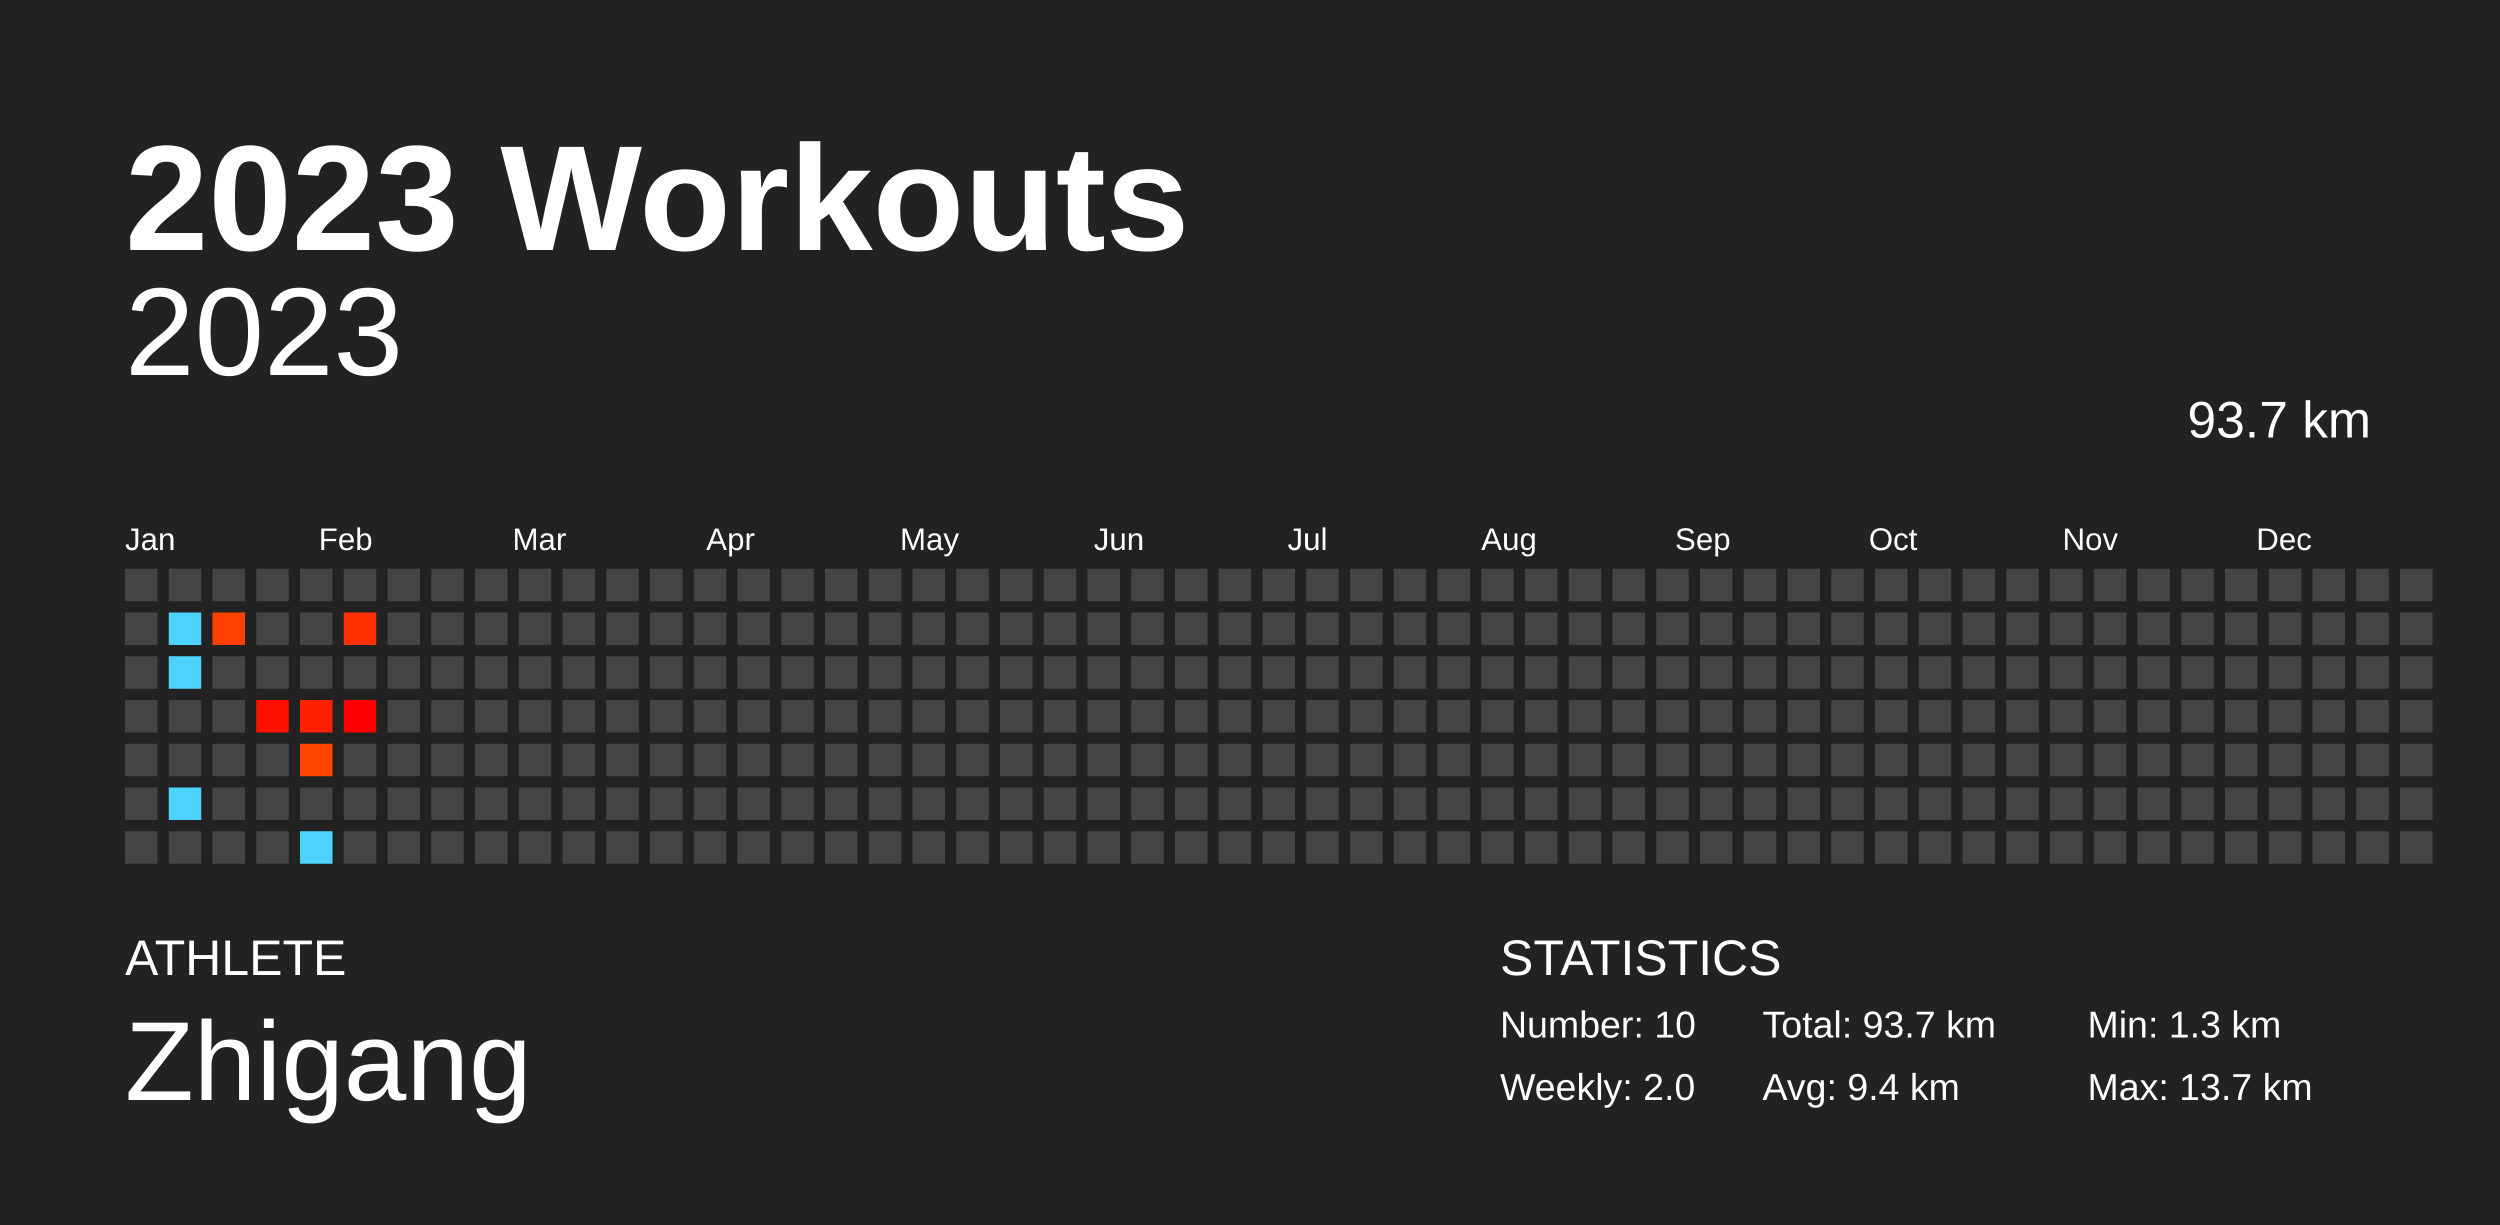
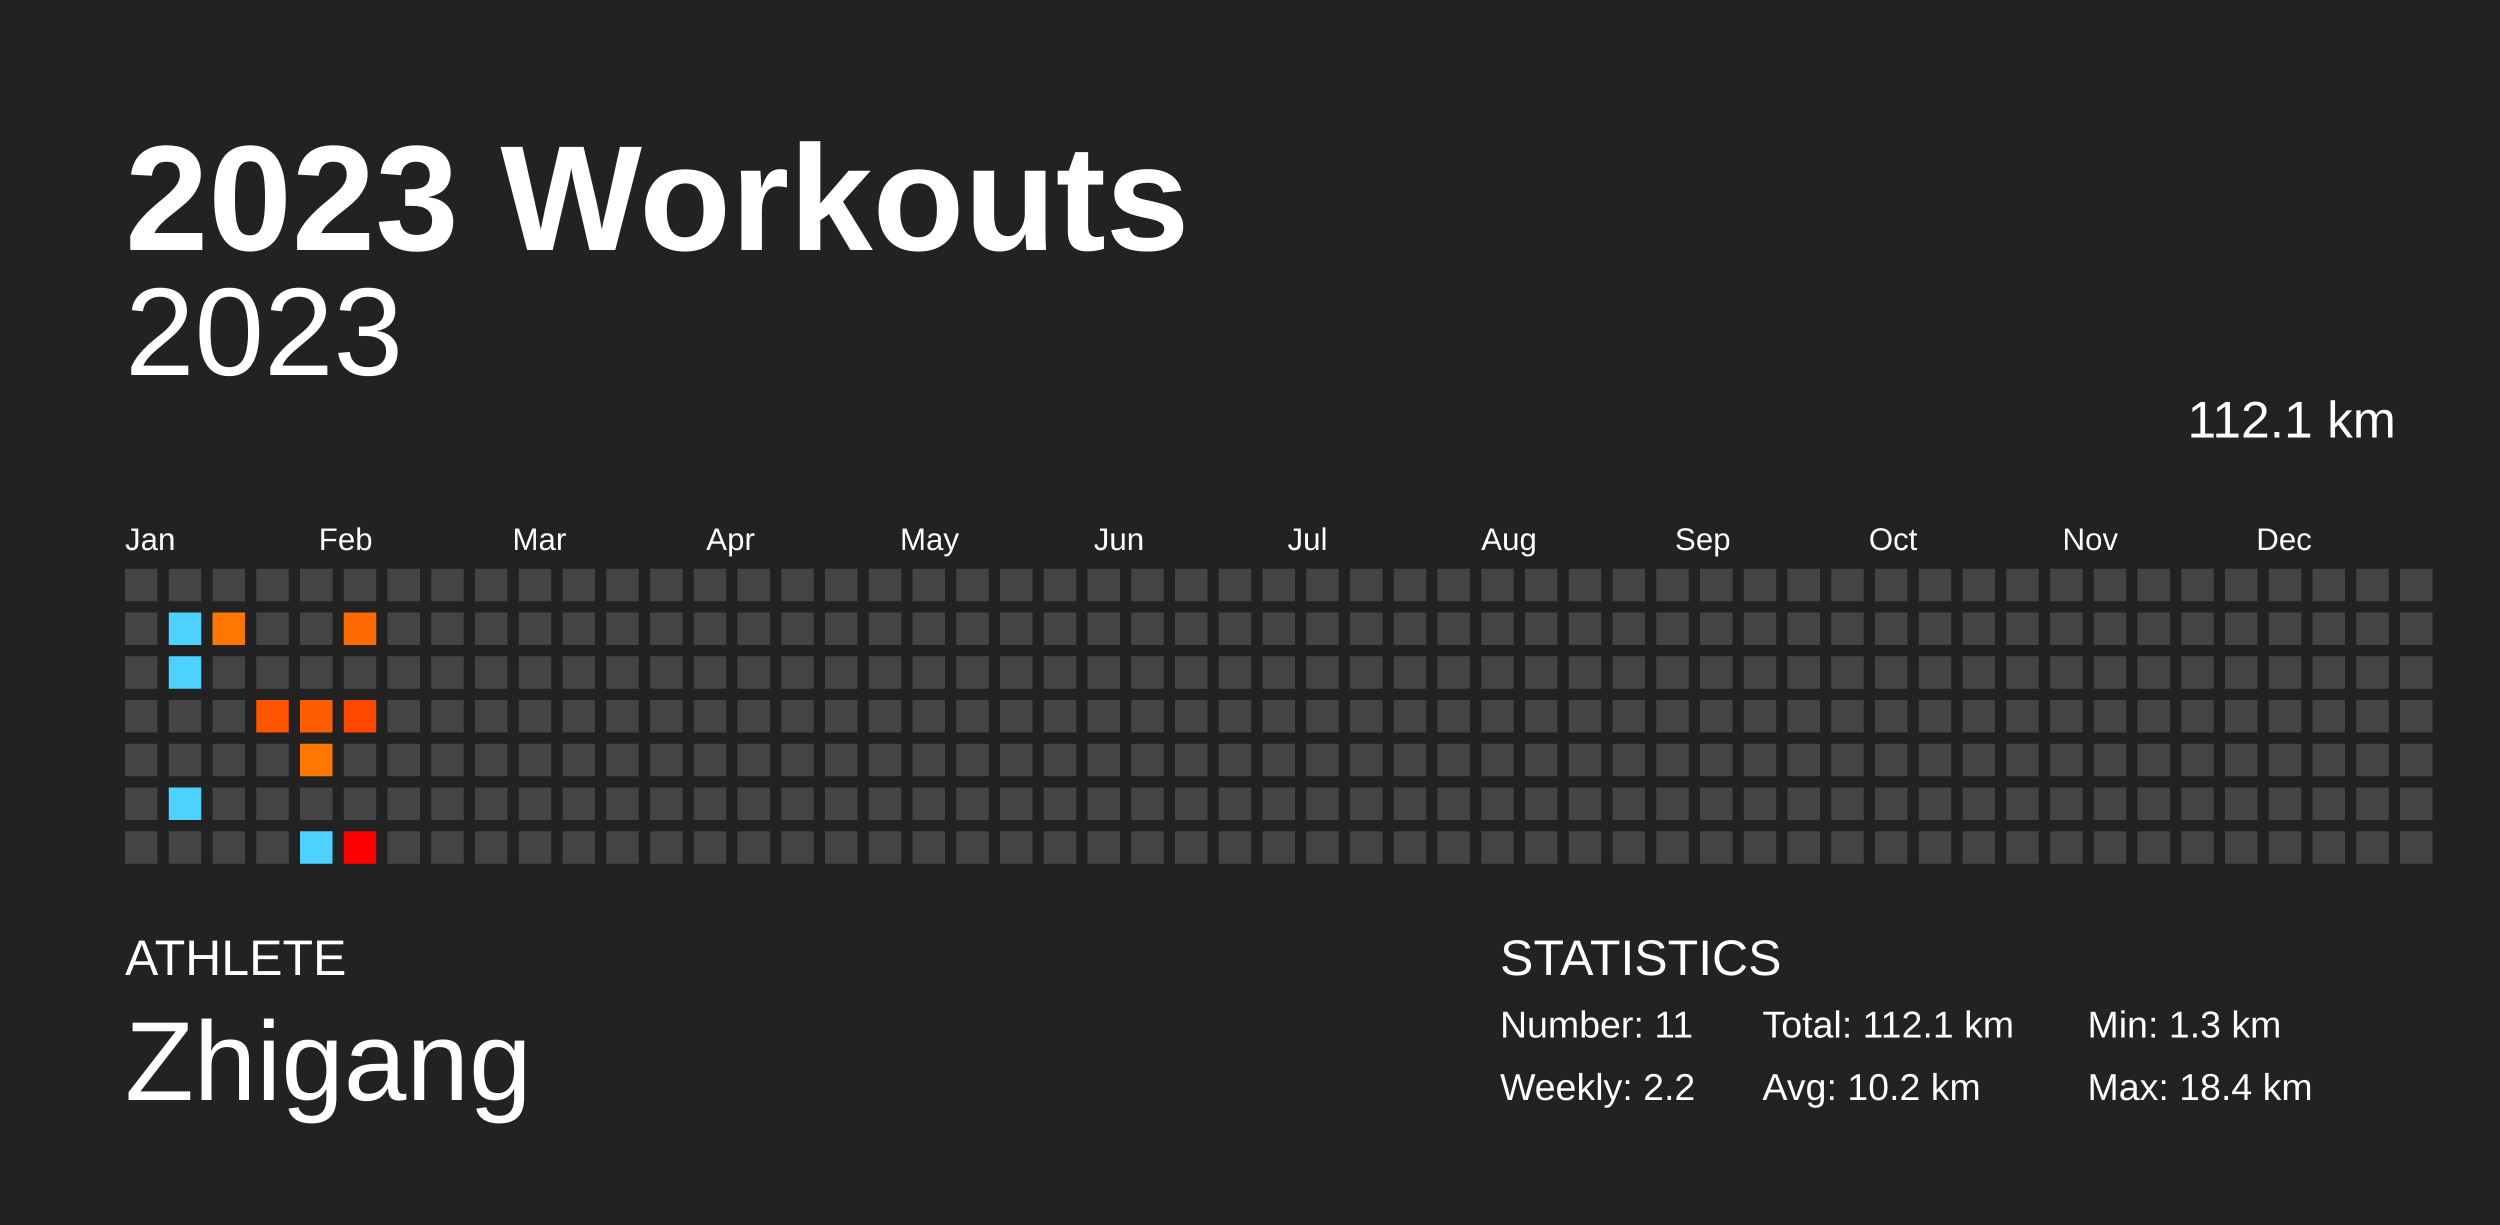
<svg xmlns="http://www.w3.org/2000/svg" baseProfile="full" height="98mm" version="1.1" viewBox="0,0,200,98" width="200mm">
  <defs />
  <rect fill="#222222" height="98" width="200" x="0" y="0" />
  <text fill="#FFFFFF" style="font-size:12px; font-family:Arial; font-weight:bold;" x="10" y="20">2023 Workouts</text>
  <text fill="#FFFFFF" style="font-size:4px; font-family:Arial" x="10" y="78">ATHLETE</text>
  <text fill="#FFFFFF" style="font-size:9px; font-family:Arial" x="10" y="88">Zhigang</text>
  <text fill="#FFFFFF" style="font-size:4px; font-family:Arial" x="120" y="78">STATISTICS</text>
-   <text fill="#FFFFFF" style="font-size:3px; font-family:Arial" x="120" y="83">Number: 10</text>
-   <text fill="#FFFFFF" style="font-size:3px; font-family:Arial" x="120" y="88">Weekly: 2.0</text>
-   <text fill="#FFFFFF" style="font-size:3px; font-family:Arial" x="141" y="83">Total: 93.7 km</text>
-   <text fill="#FFFFFF" style="font-size:3px; font-family:Arial" x="141" y="88">Avg: 9.4 km</text>
+   <text fill="#FFFFFF" style="font-size:3px; font-family:Arial" x="120" y="83">Number: 11</text>
+   <text fill="#FFFFFF" style="font-size:3px; font-family:Arial" x="120" y="88">Weekly: 2.2</text>
+   <text fill="#FFFFFF" style="font-size:3px; font-family:Arial" x="141" y="83">Total: 112.1 km</text>
+   <text fill="#FFFFFF" style="font-size:3px; font-family:Arial" x="141" y="88">Avg: 10.2 km</text>
  <text fill="#FFFFFF" style="font-size:3px; font-family:Arial" x="167" y="83">Min: 1.3 km</text>
-   <text fill="#FFFFFF" style="font-size:3px; font-family:Arial" x="167" y="88">Max: 13.7 km</text>
+   <text fill="#FFFFFF" style="font-size:3px; font-family:Arial" x="167" y="88">Max: 18.4 km</text>
  <text alignment-baseline="hanging" fill="#FFFFFF" style="font-size:10.0px; font-family:Arial;" x="10" y="30">2023</text>
-   <text alignment-baseline="hanging" fill="#FFFFFF" style="font-size:4.125px; font-family:Arial;" x="175" y="35">93.7 km</text>
+   <text alignment-baseline="hanging" fill="#FFFFFF" style="font-size:4.125px; font-family:Arial;" x="175" y="35">112.1 km</text>
  <text fill="#FFFFFF" style="font-size:2.5px; font-family:Arial" x="10.0" y="44">Jan</text>
  <text fill="#FFFFFF" style="font-size:2.5px; font-family:Arial" x="25.5" y="44">Feb</text>
  <text fill="#FFFFFF" style="font-size:2.5px; font-family:Arial" x="41.0" y="44">Mar</text>
  <text fill="#FFFFFF" style="font-size:2.5px; font-family:Arial" x="56.5" y="44">Apr</text>
  <text fill="#FFFFFF" style="font-size:2.5px; font-family:Arial" x="72.0" y="44">May</text>
  <text fill="#FFFFFF" style="font-size:2.5px; font-family:Arial" x="87.5" y="44">Jun</text>
  <text fill="#FFFFFF" style="font-size:2.5px; font-family:Arial" x="103.0" y="44">Jul</text>
  <text fill="#FFFFFF" style="font-size:2.5px; font-family:Arial" x="118.5" y="44">Aug</text>
  <text fill="#FFFFFF" style="font-size:2.5px; font-family:Arial" x="134.0" y="44">Sep</text>
  <text fill="#FFFFFF" style="font-size:2.5px; font-family:Arial" x="149.5" y="44">Oct</text>
  <text fill="#FFFFFF" style="font-size:2.5px; font-family:Arial" x="165.0" y="44">Nov</text>
  <text fill="#FFFFFF" style="font-size:2.5px; font-family:Arial" x="180.5" y="44">Dec</text>
  <rect fill="#444444" height="2.6" width="2.6" x="10.0" y="45.5" />
  <rect fill="#444444" height="2.6" width="2.6" x="10.0" y="49.0" />
  <rect fill="#444444" height="2.6" width="2.6" x="10.0" y="52.5" />
  <rect fill="#444444" height="2.6" width="2.6" x="10.0" y="56.0" />
  <rect fill="#444444" height="2.6" width="2.6" x="10.0" y="59.5" />
  <rect fill="#444444" height="2.6" width="2.6" x="10.0" y="63.0" />
  <rect fill="#444444" height="2.6" width="2.6" x="10.0" y="66.5" />
  <rect fill="#444444" height="2.6" width="2.6" x="13.5" y="45.5" />
  <rect fill="#4dd2ff" height="2.6" width="2.6" x="13.5" y="49.0" />
  <rect fill="#4dd2ff" height="2.6" width="2.6" x="13.5" y="52.5" />
  <rect fill="#444444" height="2.6" width="2.6" x="13.5" y="56.0" />
  <rect fill="#444444" height="2.6" width="2.6" x="13.5" y="59.5" />
  <rect fill="#4dd2ff" height="2.6" width="2.6" x="13.5" y="63.0" />
  <rect fill="#444444" height="2.6" width="2.6" x="13.5" y="66.5" />
  <rect fill="#444444" height="2.6" width="2.6" x="17.0" y="45.5" />
-   <rect fill="#ff4100" height="2.6" width="2.6" x="17.0" y="49.0" />
+   <rect fill="#ff7600" height="2.6" width="2.6" x="17.0" y="49.0" />
  <rect fill="#444444" height="2.6" width="2.6" x="17.0" y="52.5" />
  <rect fill="#444444" height="2.6" width="2.6" x="17.0" y="56.0" />
  <rect fill="#444444" height="2.6" width="2.6" x="17.0" y="59.5" />
  <rect fill="#444444" height="2.6" width="2.6" x="17.0" y="63.0" />
  <rect fill="#444444" height="2.6" width="2.6" x="17.0" y="66.5" />
  <rect fill="#444444" height="2.6" width="2.6" x="20.5" y="45.5" />
  <rect fill="#444444" height="2.6" width="2.6" x="20.5" y="49.0" />
  <rect fill="#444444" height="2.6" width="2.6" x="20.5" y="52.5" />
-   <rect fill="#ff1100" height="2.6" width="2.6" x="20.5" y="56.0" />
+   <rect fill="#ff5400" height="2.6" width="2.6" x="20.5" y="56.0" />
  <rect fill="#444444" height="2.6" width="2.6" x="20.5" y="59.5" />
  <rect fill="#444444" height="2.6" width="2.6" x="20.5" y="63.0" />
  <rect fill="#444444" height="2.6" width="2.6" x="20.5" y="66.5" />
  <rect fill="#444444" height="2.6" width="2.6" x="24.0" y="45.5" />
  <rect fill="#444444" height="2.6" width="2.6" x="24.0" y="49.0" />
  <rect fill="#444444" height="2.6" width="2.6" x="24.0" y="52.5" />
-   <rect fill="#ff2000" height="2.6" width="2.6" x="24.0" y="56.0" />
-   <rect fill="#ff4500" height="2.6" width="2.6" x="24.0" y="59.5" />
+   <rect fill="#ff5e00" height="2.6" width="2.6" x="24.0" y="56.0" />
+   <rect fill="#ff7900" height="2.6" width="2.6" x="24.0" y="59.5" />
  <rect fill="#444444" height="2.6" width="2.6" x="24.0" y="63.0" />
  <rect fill="#4dd2ff" height="2.6" width="2.6" x="24.0" y="66.5" />
  <rect fill="#444444" height="2.6" width="2.6" x="27.5" y="45.5" />
-   <rect fill="#ff3100" height="2.6" width="2.6" x="27.5" y="49.0" />
+   <rect fill="#ff6a00" height="2.6" width="2.6" x="27.5" y="49.0" />
  <rect fill="#444444" height="2.6" width="2.6" x="27.5" y="52.5" />
-   <rect fill="#ff0000" height="2.6" width="2.6" x="27.5" y="56.0" />
+   <rect fill="#ff4700" height="2.6" width="2.6" x="27.5" y="56.0" />
  <rect fill="#444444" height="2.6" width="2.6" x="27.5" y="59.5" />
  <rect fill="#444444" height="2.6" width="2.6" x="27.5" y="63.0" />
-   <rect fill="#444444" height="2.6" width="2.6" x="27.5" y="66.5" />
+   <rect fill="#ff0000" height="2.6" width="2.6" x="27.5" y="66.5" />
  <rect fill="#444444" height="2.6" width="2.6" x="31.0" y="45.5" />
  <rect fill="#444444" height="2.6" width="2.6" x="31.0" y="49.0" />
  <rect fill="#444444" height="2.6" width="2.6" x="31.0" y="52.5" />
  <rect fill="#444444" height="2.6" width="2.6" x="31.0" y="56.0" />
  <rect fill="#444444" height="2.6" width="2.6" x="31.0" y="59.5" />
  <rect fill="#444444" height="2.6" width="2.6" x="31.0" y="63.0" />
  <rect fill="#444444" height="2.6" width="2.6" x="31.0" y="66.5" />
  <rect fill="#444444" height="2.6" width="2.6" x="34.5" y="45.5" />
  <rect fill="#444444" height="2.6" width="2.6" x="34.5" y="49.0" />
  <rect fill="#444444" height="2.6" width="2.6" x="34.5" y="52.5" />
  <rect fill="#444444" height="2.6" width="2.6" x="34.5" y="56.0" />
  <rect fill="#444444" height="2.6" width="2.6" x="34.5" y="59.5" />
  <rect fill="#444444" height="2.6" width="2.6" x="34.5" y="63.0" />
  <rect fill="#444444" height="2.6" width="2.6" x="34.5" y="66.5" />
  <rect fill="#444444" height="2.6" width="2.6" x="38.0" y="45.5" />
  <rect fill="#444444" height="2.6" width="2.6" x="38.0" y="49.0" />
  <rect fill="#444444" height="2.6" width="2.6" x="38.0" y="52.5" />
  <rect fill="#444444" height="2.6" width="2.6" x="38.0" y="56.0" />
  <rect fill="#444444" height="2.6" width="2.6" x="38.0" y="59.5" />
  <rect fill="#444444" height="2.6" width="2.6" x="38.0" y="63.0" />
  <rect fill="#444444" height="2.6" width="2.6" x="38.0" y="66.5" />
  <rect fill="#444444" height="2.6" width="2.6" x="41.5" y="45.5" />
  <rect fill="#444444" height="2.6" width="2.6" x="41.5" y="49.0" />
  <rect fill="#444444" height="2.6" width="2.6" x="41.5" y="52.5" />
  <rect fill="#444444" height="2.6" width="2.6" x="41.5" y="56.0" />
  <rect fill="#444444" height="2.6" width="2.6" x="41.5" y="59.5" />
  <rect fill="#444444" height="2.6" width="2.6" x="41.5" y="63.0" />
  <rect fill="#444444" height="2.6" width="2.6" x="41.5" y="66.5" />
  <rect fill="#444444" height="2.6" width="2.6" x="45.0" y="45.5" />
  <rect fill="#444444" height="2.6" width="2.6" x="45.0" y="49.0" />
  <rect fill="#444444" height="2.6" width="2.6" x="45.0" y="52.5" />
  <rect fill="#444444" height="2.6" width="2.6" x="45.0" y="56.0" />
  <rect fill="#444444" height="2.6" width="2.6" x="45.0" y="59.5" />
  <rect fill="#444444" height="2.6" width="2.6" x="45.0" y="63.0" />
  <rect fill="#444444" height="2.6" width="2.6" x="45.0" y="66.5" />
  <rect fill="#444444" height="2.6" width="2.6" x="48.5" y="45.5" />
  <rect fill="#444444" height="2.6" width="2.6" x="48.5" y="49.0" />
  <rect fill="#444444" height="2.6" width="2.6" x="48.5" y="52.5" />
  <rect fill="#444444" height="2.6" width="2.6" x="48.5" y="56.0" />
  <rect fill="#444444" height="2.6" width="2.6" x="48.5" y="59.5" />
  <rect fill="#444444" height="2.6" width="2.6" x="48.5" y="63.0" />
  <rect fill="#444444" height="2.6" width="2.6" x="48.5" y="66.5" />
  <rect fill="#444444" height="2.6" width="2.6" x="52.0" y="45.5" />
  <rect fill="#444444" height="2.6" width="2.6" x="52.0" y="49.0" />
  <rect fill="#444444" height="2.6" width="2.6" x="52.0" y="52.5" />
  <rect fill="#444444" height="2.6" width="2.6" x="52.0" y="56.0" />
  <rect fill="#444444" height="2.6" width="2.6" x="52.0" y="59.5" />
  <rect fill="#444444" height="2.6" width="2.6" x="52.0" y="63.0" />
  <rect fill="#444444" height="2.6" width="2.6" x="52.0" y="66.5" />
  <rect fill="#444444" height="2.6" width="2.6" x="55.5" y="45.5" />
  <rect fill="#444444" height="2.6" width="2.6" x="55.5" y="49.0" />
  <rect fill="#444444" height="2.6" width="2.6" x="55.5" y="52.5" />
  <rect fill="#444444" height="2.6" width="2.6" x="55.5" y="56.0" />
  <rect fill="#444444" height="2.6" width="2.6" x="55.5" y="59.5" />
  <rect fill="#444444" height="2.6" width="2.6" x="55.5" y="63.0" />
  <rect fill="#444444" height="2.6" width="2.6" x="55.5" y="66.5" />
  <rect fill="#444444" height="2.6" width="2.6" x="59.0" y="45.5" />
  <rect fill="#444444" height="2.6" width="2.6" x="59.0" y="49.0" />
  <rect fill="#444444" height="2.6" width="2.6" x="59.0" y="52.5" />
  <rect fill="#444444" height="2.6" width="2.6" x="59.0" y="56.0" />
  <rect fill="#444444" height="2.6" width="2.6" x="59.0" y="59.5" />
  <rect fill="#444444" height="2.6" width="2.6" x="59.0" y="63.0" />
  <rect fill="#444444" height="2.6" width="2.6" x="59.0" y="66.5" />
  <rect fill="#444444" height="2.6" width="2.6" x="62.5" y="45.5" />
  <rect fill="#444444" height="2.6" width="2.6" x="62.5" y="49.0" />
  <rect fill="#444444" height="2.6" width="2.6" x="62.5" y="52.5" />
  <rect fill="#444444" height="2.6" width="2.6" x="62.5" y="56.0" />
  <rect fill="#444444" height="2.6" width="2.6" x="62.5" y="59.5" />
  <rect fill="#444444" height="2.6" width="2.6" x="62.5" y="63.0" />
  <rect fill="#444444" height="2.6" width="2.6" x="62.5" y="66.5" />
  <rect fill="#444444" height="2.6" width="2.6" x="66.0" y="45.5" />
  <rect fill="#444444" height="2.6" width="2.6" x="66.0" y="49.0" />
  <rect fill="#444444" height="2.6" width="2.6" x="66.0" y="52.5" />
  <rect fill="#444444" height="2.6" width="2.6" x="66.0" y="56.0" />
  <rect fill="#444444" height="2.6" width="2.6" x="66.0" y="59.5" />
  <rect fill="#444444" height="2.6" width="2.6" x="66.0" y="63.0" />
  <rect fill="#444444" height="2.6" width="2.6" x="66.0" y="66.5" />
  <rect fill="#444444" height="2.6" width="2.6" x="69.5" y="45.5" />
  <rect fill="#444444" height="2.6" width="2.6" x="69.5" y="49.0" />
  <rect fill="#444444" height="2.6" width="2.6" x="69.5" y="52.5" />
  <rect fill="#444444" height="2.6" width="2.6" x="69.5" y="56.0" />
  <rect fill="#444444" height="2.6" width="2.6" x="69.5" y="59.5" />
  <rect fill="#444444" height="2.6" width="2.6" x="69.5" y="63.0" />
  <rect fill="#444444" height="2.6" width="2.6" x="69.5" y="66.5" />
  <rect fill="#444444" height="2.6" width="2.6" x="73.0" y="45.5" />
  <rect fill="#444444" height="2.6" width="2.6" x="73.0" y="49.0" />
  <rect fill="#444444" height="2.6" width="2.6" x="73.0" y="52.5" />
  <rect fill="#444444" height="2.6" width="2.6" x="73.0" y="56.0" />
  <rect fill="#444444" height="2.6" width="2.6" x="73.0" y="59.5" />
  <rect fill="#444444" height="2.6" width="2.6" x="73.0" y="63.0" />
  <rect fill="#444444" height="2.6" width="2.6" x="73.0" y="66.5" />
  <rect fill="#444444" height="2.6" width="2.6" x="76.5" y="45.5" />
  <rect fill="#444444" height="2.6" width="2.6" x="76.5" y="49.0" />
  <rect fill="#444444" height="2.6" width="2.6" x="76.5" y="52.5" />
  <rect fill="#444444" height="2.6" width="2.6" x="76.5" y="56.0" />
  <rect fill="#444444" height="2.6" width="2.6" x="76.5" y="59.5" />
  <rect fill="#444444" height="2.6" width="2.6" x="76.5" y="63.0" />
  <rect fill="#444444" height="2.6" width="2.6" x="76.5" y="66.5" />
  <rect fill="#444444" height="2.6" width="2.6" x="80.0" y="45.5" />
  <rect fill="#444444" height="2.6" width="2.6" x="80.0" y="49.0" />
  <rect fill="#444444" height="2.6" width="2.6" x="80.0" y="52.5" />
  <rect fill="#444444" height="2.6" width="2.6" x="80.0" y="56.0" />
  <rect fill="#444444" height="2.6" width="2.6" x="80.0" y="59.5" />
  <rect fill="#444444" height="2.6" width="2.6" x="80.0" y="63.0" />
  <rect fill="#444444" height="2.6" width="2.6" x="80.0" y="66.5" />
  <rect fill="#444444" height="2.6" width="2.6" x="83.5" y="45.5" />
  <rect fill="#444444" height="2.6" width="2.6" x="83.5" y="49.0" />
  <rect fill="#444444" height="2.6" width="2.6" x="83.5" y="52.5" />
  <rect fill="#444444" height="2.6" width="2.6" x="83.5" y="56.0" />
  <rect fill="#444444" height="2.6" width="2.6" x="83.5" y="59.5" />
  <rect fill="#444444" height="2.6" width="2.6" x="83.5" y="63.0" />
  <rect fill="#444444" height="2.6" width="2.6" x="83.5" y="66.5" />
  <rect fill="#444444" height="2.6" width="2.6" x="87.0" y="45.5" />
  <rect fill="#444444" height="2.6" width="2.6" x="87.0" y="49.0" />
  <rect fill="#444444" height="2.6" width="2.6" x="87.0" y="52.5" />
  <rect fill="#444444" height="2.6" width="2.6" x="87.0" y="56.0" />
  <rect fill="#444444" height="2.6" width="2.6" x="87.0" y="59.5" />
  <rect fill="#444444" height="2.6" width="2.6" x="87.0" y="63.0" />
  <rect fill="#444444" height="2.6" width="2.6" x="87.0" y="66.5" />
  <rect fill="#444444" height="2.6" width="2.6" x="90.5" y="45.5" />
  <rect fill="#444444" height="2.6" width="2.6" x="90.5" y="49.0" />
  <rect fill="#444444" height="2.6" width="2.6" x="90.5" y="52.5" />
  <rect fill="#444444" height="2.6" width="2.6" x="90.5" y="56.0" />
  <rect fill="#444444" height="2.6" width="2.6" x="90.5" y="59.5" />
  <rect fill="#444444" height="2.6" width="2.6" x="90.5" y="63.0" />
  <rect fill="#444444" height="2.6" width="2.6" x="90.5" y="66.5" />
  <rect fill="#444444" height="2.6" width="2.6" x="94.0" y="45.5" />
  <rect fill="#444444" height="2.6" width="2.6" x="94.0" y="49.0" />
  <rect fill="#444444" height="2.6" width="2.6" x="94.0" y="52.5" />
  <rect fill="#444444" height="2.6" width="2.6" x="94.0" y="56.0" />
  <rect fill="#444444" height="2.6" width="2.6" x="94.0" y="59.5" />
  <rect fill="#444444" height="2.6" width="2.6" x="94.0" y="63.0" />
  <rect fill="#444444" height="2.6" width="2.6" x="94.0" y="66.5" />
  <rect fill="#444444" height="2.6" width="2.6" x="97.5" y="45.5" />
  <rect fill="#444444" height="2.6" width="2.6" x="97.5" y="49.0" />
  <rect fill="#444444" height="2.6" width="2.6" x="97.5" y="52.5" />
  <rect fill="#444444" height="2.6" width="2.6" x="97.5" y="56.0" />
  <rect fill="#444444" height="2.6" width="2.6" x="97.5" y="59.5" />
  <rect fill="#444444" height="2.6" width="2.6" x="97.5" y="63.0" />
  <rect fill="#444444" height="2.6" width="2.6" x="97.5" y="66.5" />
  <rect fill="#444444" height="2.6" width="2.6" x="101.0" y="45.5" />
  <rect fill="#444444" height="2.6" width="2.6" x="101.0" y="49.0" />
  <rect fill="#444444" height="2.6" width="2.6" x="101.0" y="52.5" />
  <rect fill="#444444" height="2.6" width="2.6" x="101.0" y="56.0" />
  <rect fill="#444444" height="2.6" width="2.6" x="101.0" y="59.5" />
  <rect fill="#444444" height="2.6" width="2.6" x="101.0" y="63.0" />
  <rect fill="#444444" height="2.6" width="2.6" x="101.0" y="66.5" />
  <rect fill="#444444" height="2.6" width="2.6" x="104.5" y="45.5" />
  <rect fill="#444444" height="2.6" width="2.6" x="104.5" y="49.0" />
  <rect fill="#444444" height="2.6" width="2.6" x="104.5" y="52.5" />
  <rect fill="#444444" height="2.6" width="2.6" x="104.5" y="56.0" />
  <rect fill="#444444" height="2.6" width="2.6" x="104.5" y="59.5" />
  <rect fill="#444444" height="2.6" width="2.6" x="104.5" y="63.0" />
  <rect fill="#444444" height="2.6" width="2.6" x="104.5" y="66.5" />
  <rect fill="#444444" height="2.6" width="2.6" x="108.0" y="45.5" />
  <rect fill="#444444" height="2.6" width="2.6" x="108.0" y="49.0" />
  <rect fill="#444444" height="2.6" width="2.6" x="108.0" y="52.5" />
  <rect fill="#444444" height="2.6" width="2.6" x="108.0" y="56.0" />
  <rect fill="#444444" height="2.6" width="2.6" x="108.0" y="59.5" />
  <rect fill="#444444" height="2.6" width="2.6" x="108.0" y="63.0" />
  <rect fill="#444444" height="2.6" width="2.6" x="108.0" y="66.5" />
  <rect fill="#444444" height="2.6" width="2.6" x="111.5" y="45.5" />
  <rect fill="#444444" height="2.6" width="2.6" x="111.5" y="49.0" />
  <rect fill="#444444" height="2.6" width="2.6" x="111.5" y="52.5" />
  <rect fill="#444444" height="2.6" width="2.6" x="111.5" y="56.0" />
  <rect fill="#444444" height="2.6" width="2.6" x="111.5" y="59.5" />
  <rect fill="#444444" height="2.6" width="2.6" x="111.5" y="63.0" />
  <rect fill="#444444" height="2.6" width="2.6" x="111.5" y="66.5" />
  <rect fill="#444444" height="2.6" width="2.6" x="115.0" y="45.5" />
  <rect fill="#444444" height="2.6" width="2.6" x="115.0" y="49.0" />
  <rect fill="#444444" height="2.6" width="2.6" x="115.0" y="52.5" />
  <rect fill="#444444" height="2.6" width="2.6" x="115.0" y="56.0" />
  <rect fill="#444444" height="2.6" width="2.6" x="115.0" y="59.5" />
  <rect fill="#444444" height="2.6" width="2.6" x="115.0" y="63.0" />
  <rect fill="#444444" height="2.6" width="2.6" x="115.0" y="66.5" />
  <rect fill="#444444" height="2.6" width="2.6" x="118.5" y="45.5" />
  <rect fill="#444444" height="2.6" width="2.6" x="118.5" y="49.0" />
  <rect fill="#444444" height="2.6" width="2.6" x="118.5" y="52.5" />
  <rect fill="#444444" height="2.6" width="2.6" x="118.5" y="56.0" />
  <rect fill="#444444" height="2.6" width="2.6" x="118.5" y="59.5" />
  <rect fill="#444444" height="2.6" width="2.6" x="118.5" y="63.0" />
  <rect fill="#444444" height="2.6" width="2.6" x="118.5" y="66.5" />
  <rect fill="#444444" height="2.6" width="2.6" x="122.0" y="45.5" />
  <rect fill="#444444" height="2.6" width="2.6" x="122.0" y="49.0" />
  <rect fill="#444444" height="2.6" width="2.6" x="122.0" y="52.5" />
  <rect fill="#444444" height="2.6" width="2.6" x="122.0" y="56.0" />
  <rect fill="#444444" height="2.6" width="2.6" x="122.0" y="59.5" />
  <rect fill="#444444" height="2.6" width="2.6" x="122.0" y="63.0" />
  <rect fill="#444444" height="2.6" width="2.6" x="122.0" y="66.5" />
  <rect fill="#444444" height="2.6" width="2.6" x="125.5" y="45.5" />
  <rect fill="#444444" height="2.6" width="2.6" x="125.5" y="49.0" />
  <rect fill="#444444" height="2.6" width="2.6" x="125.5" y="52.5" />
  <rect fill="#444444" height="2.6" width="2.6" x="125.5" y="56.0" />
  <rect fill="#444444" height="2.6" width="2.6" x="125.5" y="59.5" />
  <rect fill="#444444" height="2.6" width="2.6" x="125.5" y="63.0" />
  <rect fill="#444444" height="2.6" width="2.6" x="125.5" y="66.5" />
  <rect fill="#444444" height="2.6" width="2.6" x="129.0" y="45.5" />
  <rect fill="#444444" height="2.6" width="2.6" x="129.0" y="49.0" />
  <rect fill="#444444" height="2.6" width="2.6" x="129.0" y="52.5" />
  <rect fill="#444444" height="2.6" width="2.6" x="129.0" y="56.0" />
  <rect fill="#444444" height="2.6" width="2.6" x="129.0" y="59.5" />
  <rect fill="#444444" height="2.6" width="2.6" x="129.0" y="63.0" />
  <rect fill="#444444" height="2.6" width="2.6" x="129.0" y="66.5" />
  <rect fill="#444444" height="2.6" width="2.6" x="132.5" y="45.5" />
  <rect fill="#444444" height="2.6" width="2.6" x="132.5" y="49.0" />
  <rect fill="#444444" height="2.6" width="2.6" x="132.5" y="52.5" />
  <rect fill="#444444" height="2.6" width="2.6" x="132.5" y="56.0" />
  <rect fill="#444444" height="2.6" width="2.6" x="132.5" y="59.5" />
  <rect fill="#444444" height="2.6" width="2.6" x="132.5" y="63.0" />
  <rect fill="#444444" height="2.6" width="2.6" x="132.5" y="66.5" />
  <rect fill="#444444" height="2.6" width="2.6" x="136.0" y="45.5" />
  <rect fill="#444444" height="2.6" width="2.6" x="136.0" y="49.0" />
  <rect fill="#444444" height="2.6" width="2.6" x="136.0" y="52.5" />
  <rect fill="#444444" height="2.6" width="2.6" x="136.0" y="56.0" />
  <rect fill="#444444" height="2.6" width="2.6" x="136.0" y="59.5" />
  <rect fill="#444444" height="2.6" width="2.6" x="136.0" y="63.0" />
  <rect fill="#444444" height="2.6" width="2.6" x="136.0" y="66.5" />
  <rect fill="#444444" height="2.6" width="2.6" x="139.5" y="45.5" />
  <rect fill="#444444" height="2.6" width="2.6" x="139.5" y="49.0" />
  <rect fill="#444444" height="2.6" width="2.6" x="139.5" y="52.5" />
  <rect fill="#444444" height="2.6" width="2.6" x="139.5" y="56.0" />
  <rect fill="#444444" height="2.6" width="2.6" x="139.5" y="59.5" />
  <rect fill="#444444" height="2.6" width="2.6" x="139.5" y="63.0" />
  <rect fill="#444444" height="2.6" width="2.6" x="139.5" y="66.5" />
  <rect fill="#444444" height="2.6" width="2.6" x="143.0" y="45.5" />
  <rect fill="#444444" height="2.6" width="2.6" x="143.0" y="49.0" />
  <rect fill="#444444" height="2.6" width="2.6" x="143.0" y="52.5" />
  <rect fill="#444444" height="2.6" width="2.6" x="143.0" y="56.0" />
  <rect fill="#444444" height="2.6" width="2.6" x="143.0" y="59.5" />
  <rect fill="#444444" height="2.6" width="2.6" x="143.0" y="63.0" />
  <rect fill="#444444" height="2.6" width="2.6" x="143.0" y="66.5" />
  <rect fill="#444444" height="2.6" width="2.6" x="146.5" y="45.5" />
  <rect fill="#444444" height="2.6" width="2.6" x="146.5" y="49.0" />
  <rect fill="#444444" height="2.6" width="2.6" x="146.5" y="52.5" />
  <rect fill="#444444" height="2.6" width="2.6" x="146.5" y="56.0" />
  <rect fill="#444444" height="2.6" width="2.6" x="146.5" y="59.5" />
  <rect fill="#444444" height="2.6" width="2.6" x="146.5" y="63.0" />
  <rect fill="#444444" height="2.6" width="2.6" x="146.5" y="66.5" />
  <rect fill="#444444" height="2.6" width="2.6" x="150.0" y="45.5" />
  <rect fill="#444444" height="2.6" width="2.6" x="150.0" y="49.0" />
  <rect fill="#444444" height="2.6" width="2.6" x="150.0" y="52.5" />
  <rect fill="#444444" height="2.6" width="2.6" x="150.0" y="56.0" />
  <rect fill="#444444" height="2.6" width="2.6" x="150.0" y="59.5" />
  <rect fill="#444444" height="2.6" width="2.6" x="150.0" y="63.0" />
  <rect fill="#444444" height="2.6" width="2.6" x="150.0" y="66.5" />
  <rect fill="#444444" height="2.6" width="2.6" x="153.5" y="45.5" />
  <rect fill="#444444" height="2.6" width="2.6" x="153.5" y="49.0" />
  <rect fill="#444444" height="2.6" width="2.6" x="153.5" y="52.5" />
  <rect fill="#444444" height="2.6" width="2.6" x="153.5" y="56.0" />
  <rect fill="#444444" height="2.6" width="2.6" x="153.5" y="59.5" />
  <rect fill="#444444" height="2.6" width="2.6" x="153.5" y="63.0" />
  <rect fill="#444444" height="2.6" width="2.6" x="153.5" y="66.5" />
  <rect fill="#444444" height="2.6" width="2.6" x="157.0" y="45.5" />
  <rect fill="#444444" height="2.6" width="2.6" x="157.0" y="49.0" />
  <rect fill="#444444" height="2.6" width="2.6" x="157.0" y="52.5" />
  <rect fill="#444444" height="2.6" width="2.6" x="157.0" y="56.0" />
  <rect fill="#444444" height="2.6" width="2.6" x="157.0" y="59.5" />
  <rect fill="#444444" height="2.6" width="2.6" x="157.0" y="63.0" />
  <rect fill="#444444" height="2.6" width="2.6" x="157.0" y="66.5" />
  <rect fill="#444444" height="2.6" width="2.6" x="160.5" y="45.5" />
  <rect fill="#444444" height="2.6" width="2.6" x="160.5" y="49.0" />
  <rect fill="#444444" height="2.6" width="2.6" x="160.5" y="52.5" />
  <rect fill="#444444" height="2.6" width="2.6" x="160.5" y="56.0" />
  <rect fill="#444444" height="2.6" width="2.6" x="160.5" y="59.5" />
  <rect fill="#444444" height="2.6" width="2.6" x="160.5" y="63.0" />
  <rect fill="#444444" height="2.6" width="2.6" x="160.5" y="66.5" />
  <rect fill="#444444" height="2.6" width="2.6" x="164.0" y="45.5" />
  <rect fill="#444444" height="2.6" width="2.6" x="164.0" y="49.0" />
  <rect fill="#444444" height="2.6" width="2.6" x="164.0" y="52.5" />
  <rect fill="#444444" height="2.6" width="2.6" x="164.0" y="56.0" />
  <rect fill="#444444" height="2.6" width="2.6" x="164.0" y="59.5" />
  <rect fill="#444444" height="2.6" width="2.6" x="164.0" y="63.0" />
  <rect fill="#444444" height="2.6" width="2.6" x="164.0" y="66.5" />
  <rect fill="#444444" height="2.6" width="2.6" x="167.5" y="45.5" />
  <rect fill="#444444" height="2.6" width="2.6" x="167.5" y="49.0" />
  <rect fill="#444444" height="2.6" width="2.6" x="167.5" y="52.5" />
  <rect fill="#444444" height="2.6" width="2.6" x="167.5" y="56.0" />
  <rect fill="#444444" height="2.6" width="2.6" x="167.5" y="59.5" />
  <rect fill="#444444" height="2.6" width="2.6" x="167.5" y="63.0" />
  <rect fill="#444444" height="2.6" width="2.6" x="167.5" y="66.5" />
  <rect fill="#444444" height="2.6" width="2.6" x="171.0" y="45.5" />
  <rect fill="#444444" height="2.6" width="2.6" x="171.0" y="49.0" />
  <rect fill="#444444" height="2.6" width="2.6" x="171.0" y="52.5" />
  <rect fill="#444444" height="2.6" width="2.6" x="171.0" y="56.0" />
  <rect fill="#444444" height="2.6" width="2.6" x="171.0" y="59.5" />
  <rect fill="#444444" height="2.6" width="2.6" x="171.0" y="63.0" />
  <rect fill="#444444" height="2.6" width="2.6" x="171.0" y="66.5" />
  <rect fill="#444444" height="2.6" width="2.6" x="174.5" y="45.5" />
  <rect fill="#444444" height="2.6" width="2.6" x="174.5" y="49.0" />
  <rect fill="#444444" height="2.6" width="2.6" x="174.5" y="52.5" />
  <rect fill="#444444" height="2.6" width="2.6" x="174.5" y="56.0" />
  <rect fill="#444444" height="2.6" width="2.6" x="174.5" y="59.5" />
  <rect fill="#444444" height="2.6" width="2.6" x="174.5" y="63.0" />
  <rect fill="#444444" height="2.6" width="2.6" x="174.5" y="66.5" />
  <rect fill="#444444" height="2.6" width="2.6" x="178.0" y="45.5" />
  <rect fill="#444444" height="2.6" width="2.6" x="178.0" y="49.0" />
  <rect fill="#444444" height="2.6" width="2.6" x="178.0" y="52.5" />
  <rect fill="#444444" height="2.6" width="2.6" x="178.0" y="56.0" />
  <rect fill="#444444" height="2.6" width="2.6" x="178.0" y="59.5" />
  <rect fill="#444444" height="2.6" width="2.6" x="178.0" y="63.0" />
  <rect fill="#444444" height="2.6" width="2.6" x="178.0" y="66.5" />
  <rect fill="#444444" height="2.6" width="2.6" x="181.5" y="45.5" />
  <rect fill="#444444" height="2.6" width="2.6" x="181.5" y="49.0" />
  <rect fill="#444444" height="2.6" width="2.6" x="181.5" y="52.5" />
  <rect fill="#444444" height="2.6" width="2.6" x="181.5" y="56.0" />
  <rect fill="#444444" height="2.6" width="2.6" x="181.5" y="59.5" />
  <rect fill="#444444" height="2.6" width="2.6" x="181.5" y="63.0" />
  <rect fill="#444444" height="2.6" width="2.6" x="181.5" y="66.5" />
  <rect fill="#444444" height="2.6" width="2.6" x="185.0" y="45.5" />
  <rect fill="#444444" height="2.6" width="2.6" x="185.0" y="49.0" />
  <rect fill="#444444" height="2.6" width="2.6" x="185.0" y="52.5" />
  <rect fill="#444444" height="2.6" width="2.6" x="185.0" y="56.0" />
  <rect fill="#444444" height="2.6" width="2.6" x="185.0" y="59.5" />
  <rect fill="#444444" height="2.6" width="2.6" x="185.0" y="63.0" />
  <rect fill="#444444" height="2.6" width="2.6" x="185.0" y="66.5" />
  <rect fill="#444444" height="2.6" width="2.6" x="188.5" y="45.5" />
  <rect fill="#444444" height="2.6" width="2.6" x="188.5" y="49.0" />
  <rect fill="#444444" height="2.6" width="2.6" x="188.5" y="52.5" />
  <rect fill="#444444" height="2.6" width="2.6" x="188.5" y="56.0" />
  <rect fill="#444444" height="2.6" width="2.6" x="188.5" y="59.5" />
  <rect fill="#444444" height="2.6" width="2.6" x="188.5" y="63.0" />
  <rect fill="#444444" height="2.6" width="2.6" x="188.5" y="66.5" />
  <rect fill="#444444" height="2.6" width="2.6" x="192.0" y="45.5" />
  <rect fill="#444444" height="2.6" width="2.6" x="192.0" y="49.0" />
  <rect fill="#444444" height="2.6" width="2.6" x="192.0" y="52.5" />
  <rect fill="#444444" height="2.6" width="2.6" x="192.0" y="56.0" />
  <rect fill="#444444" height="2.6" width="2.6" x="192.0" y="59.5" />
  <rect fill="#444444" height="2.6" width="2.6" x="192.0" y="63.0" />
  <rect fill="#444444" height="2.6" width="2.6" x="192.0" y="66.5" />
</svg>
